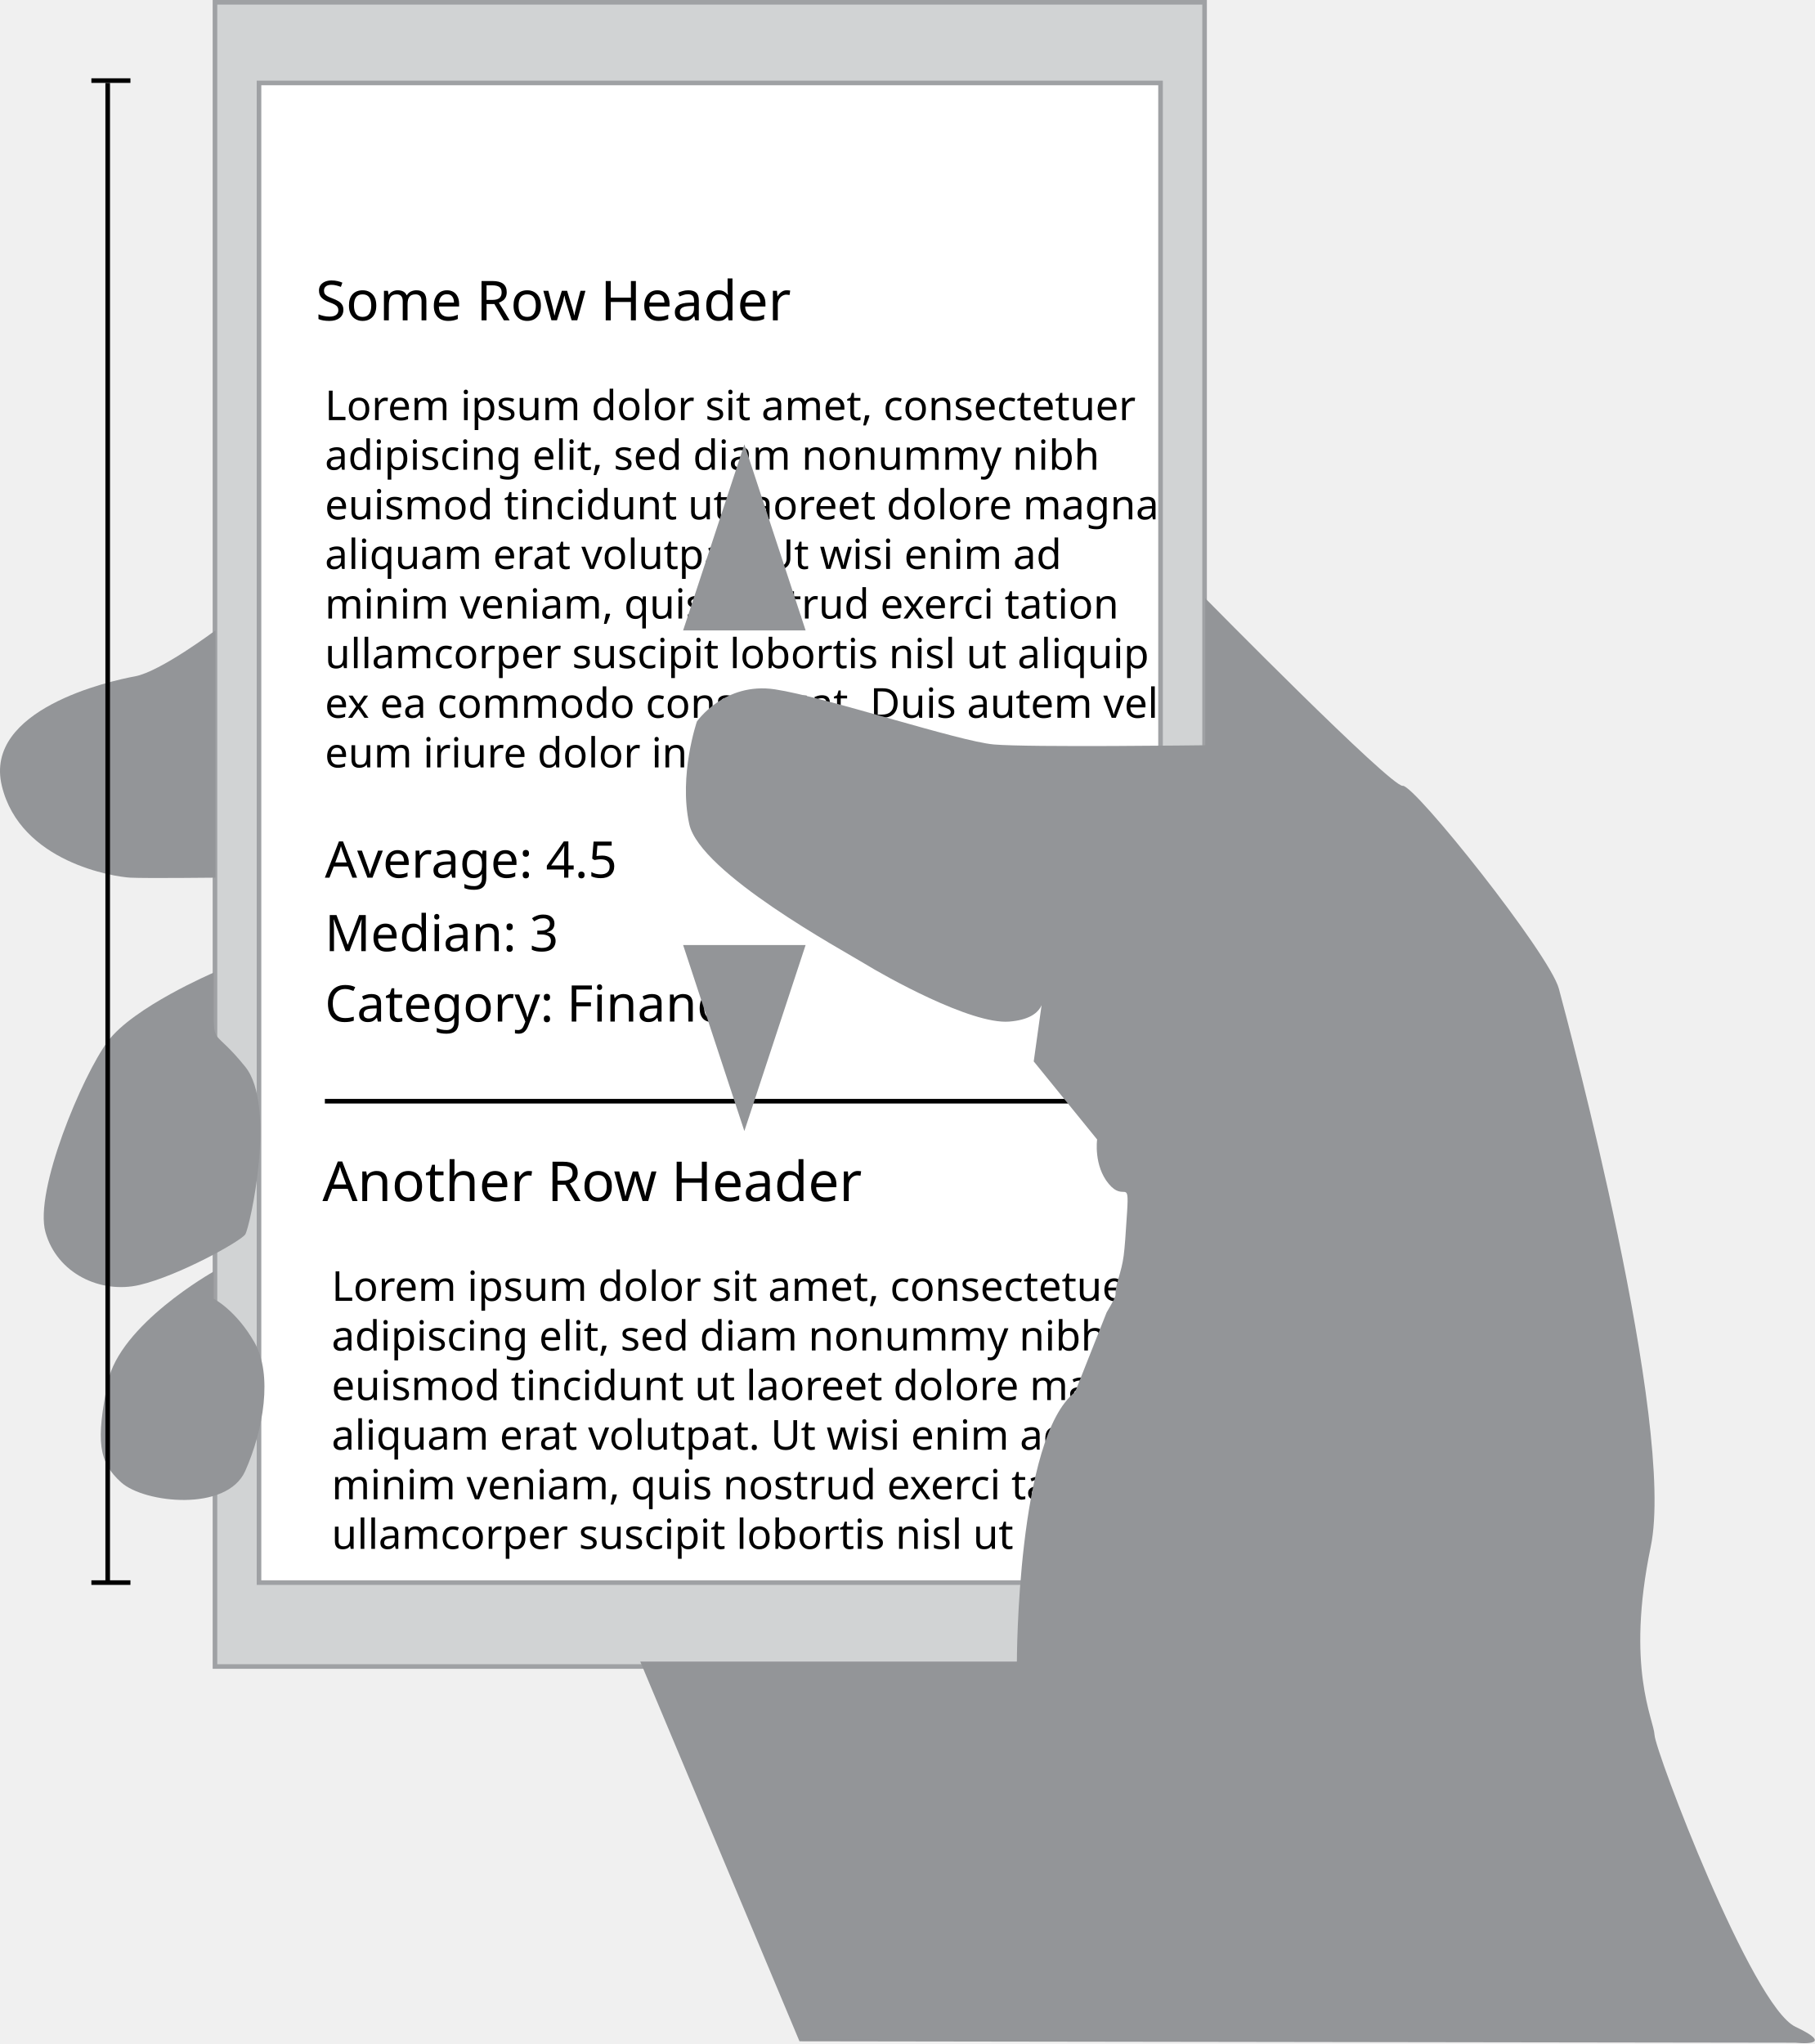
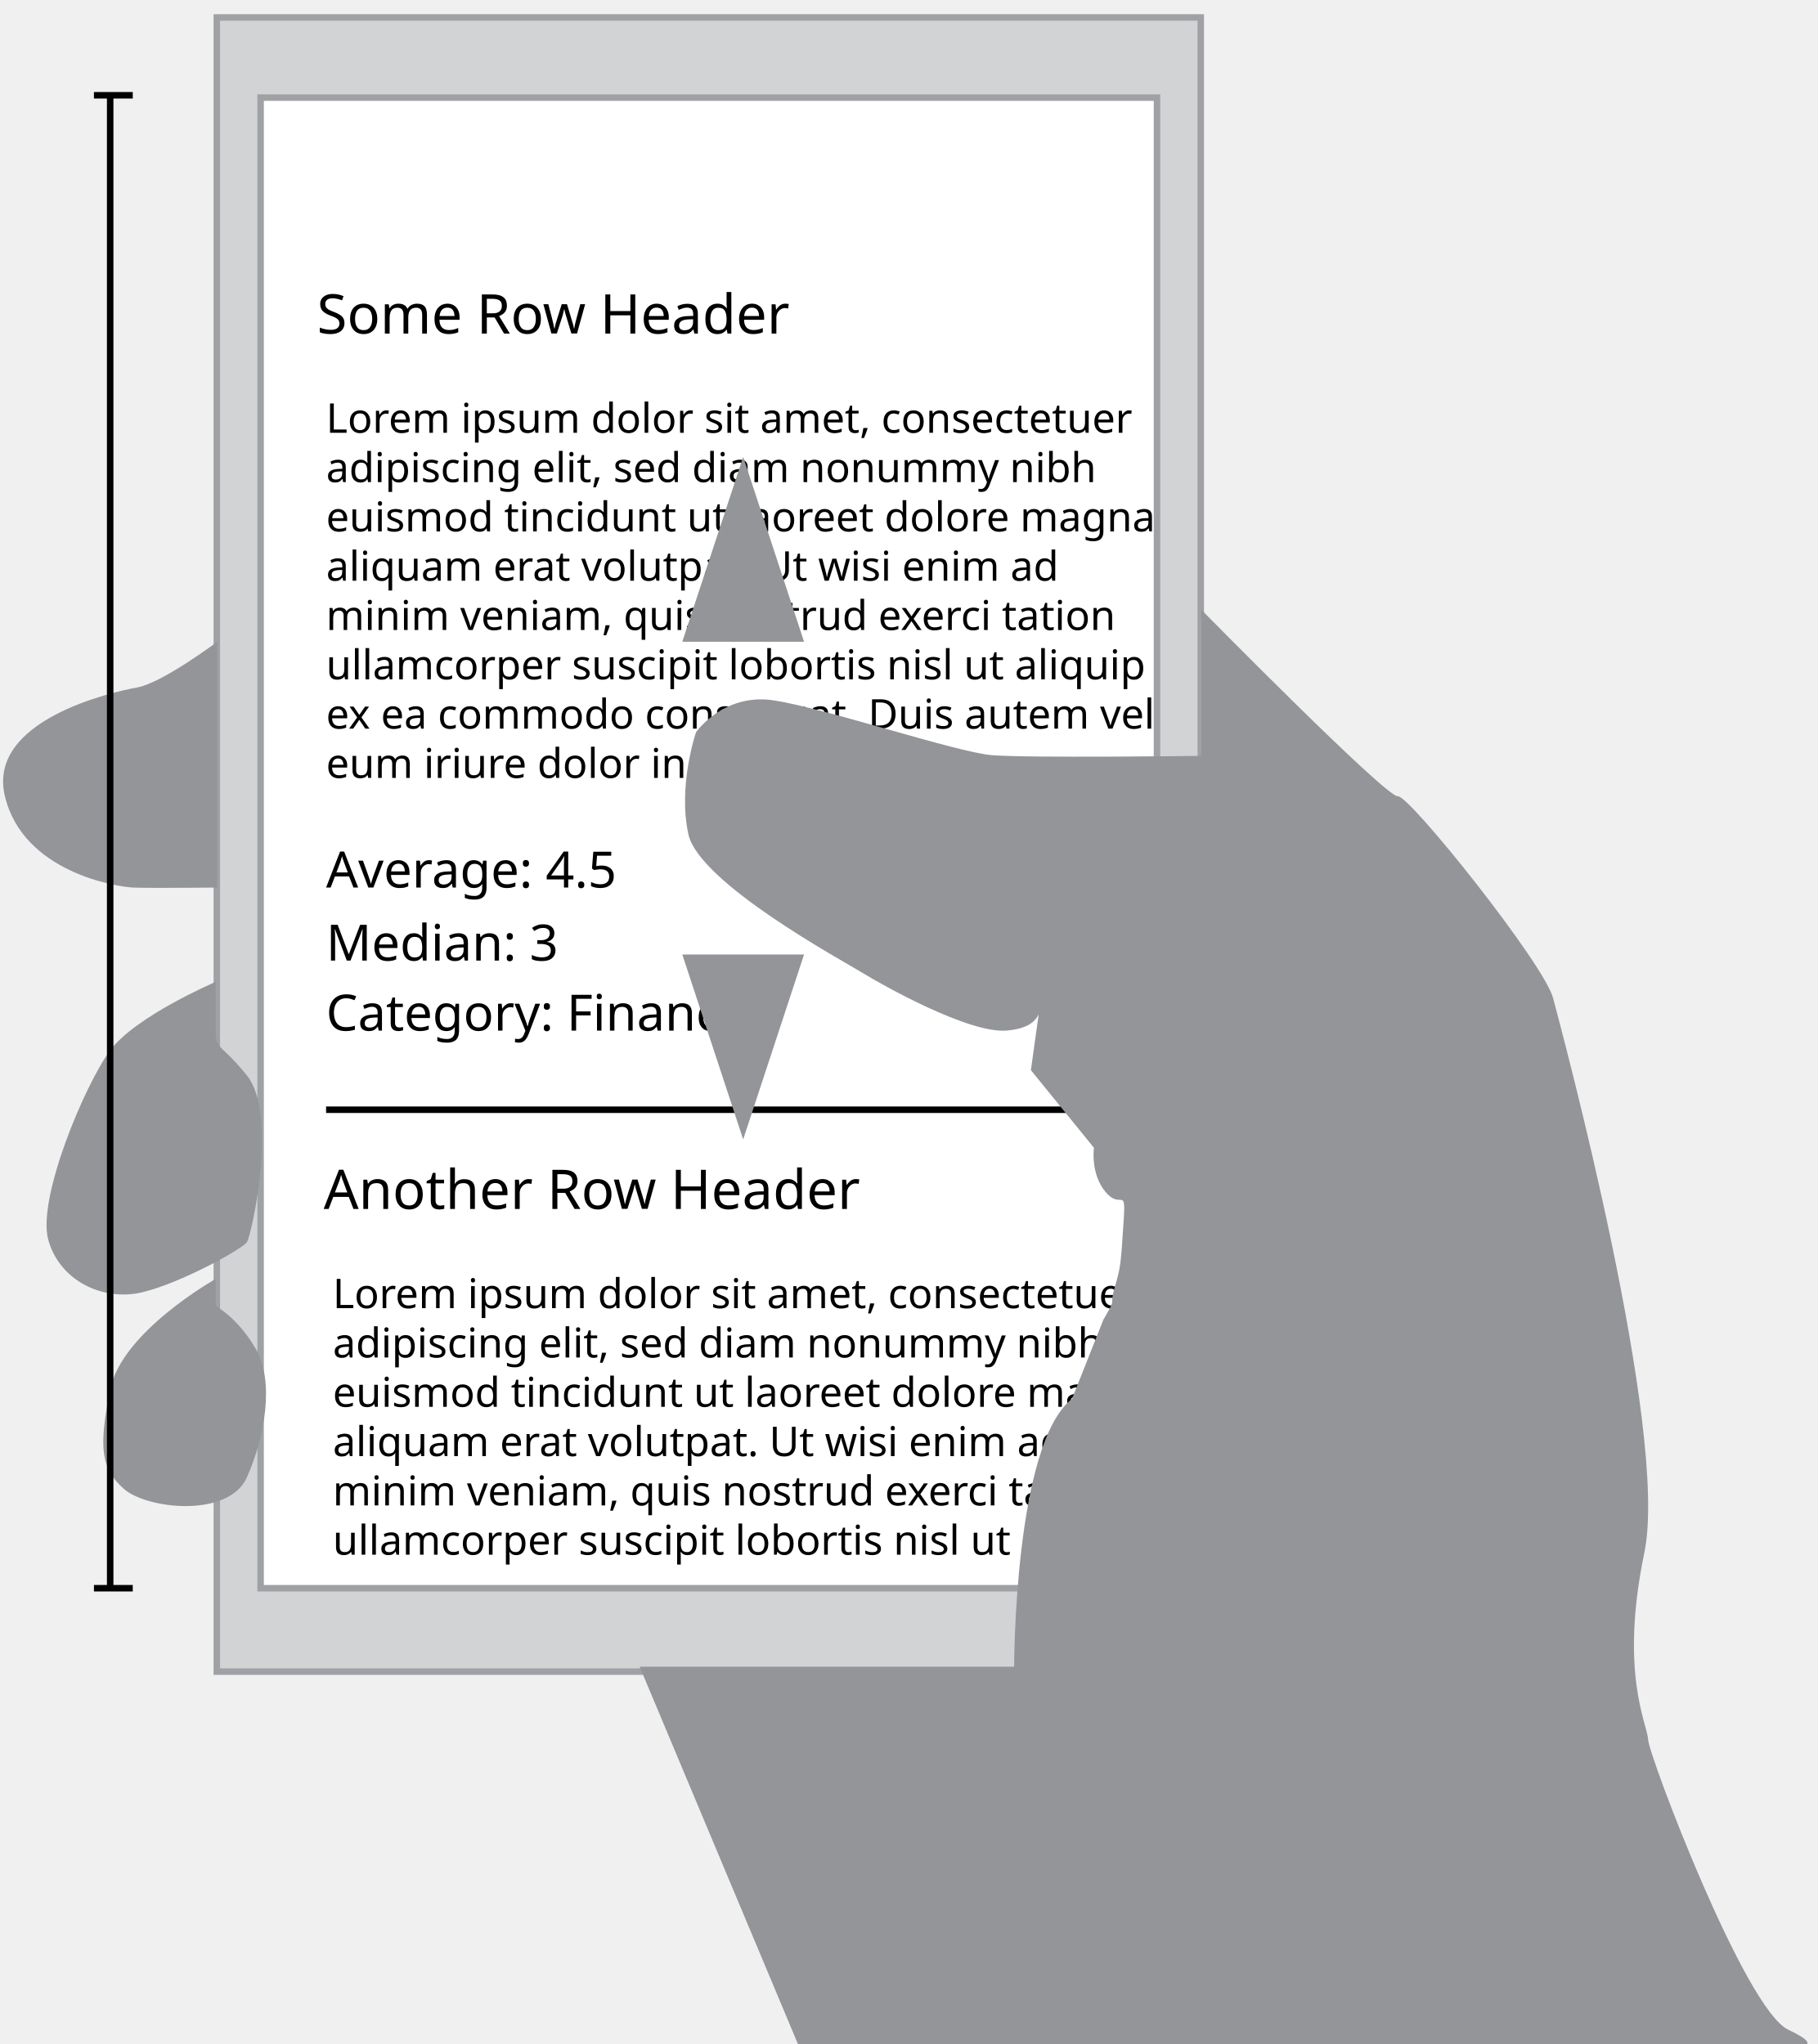
- <svg xmlns="http://www.w3.org/2000/svg" version="1.1" x="0px" y="0px" width="395px" height="445px" viewBox="0 0 395 445" overflow="visible" enable-background="new 0 0 395 445" xml:space="preserve">
+ <svg xmlns="http://www.w3.org/2000/svg" version="1.1" x="0px" y="0px" width="280px" height="315px" viewBox="-0.475 -2.189 280 315" overflow="visible" enable-background="new -0.475 -2.189 280 315" xml:space="preserve">
  <defs>
</defs>
-   <rect x="46.802" y="0.5" fill="#D1D3D4" stroke="#9FA1A4" stroke-miterlimit="10" width="215.458" height="362.317" />
-   <rect x="56.39" y="18.059" fill="#FFFFFF" stroke="#9FA1A4" stroke-miterlimit="10" width="196.281" height="326.489" />
-   <text transform="matrix(1 0 0 1 68.7295 69.7432)" font-family="'MyriadPro-Regular'" font-size="12">Some Row Header</text>
-   <rect x="70.729" y="85.077" fill="none" width="166.667" height="86" />
-   <text transform="matrix(1 0 0 1 70.7295 91.4673)">
-     <tspan x="0" y="0" font-family="'MyriadPro-Regular'" font-size="9">Lorem ipsum dolor sit amet, consectetuer </tspan>
-     <tspan x="0" y="10.8" font-family="'MyriadPro-Regular'" font-size="9">adipiscing elit, sed diam nonummy nibh </tspan>
-     <tspan x="0" y="21.6" font-family="'MyriadPro-Regular'" font-size="9">euismod tincidunt ut laoreet dolore magna </tspan>
-     <tspan x="0" y="32.4" font-family="'MyriadPro-Regular'" font-size="9">aliquam erat volutpat. Ut wisi enim ad </tspan>
-     <tspan x="0" y="43.2" font-family="'MyriadPro-Regular'" font-size="9">minim veniam, quis nostrud exerci tation </tspan>
-     <tspan x="0" y="54" font-family="'MyriadPro-Regular'" font-size="9">ullamcorper suscipit lobortis nisl ut aliquip </tspan>
-     <tspan x="0" y="64.8" font-family="'MyriadPro-Regular'" font-size="9">ex ea commodo consequat. Duis autem vel </tspan>
-     <tspan x="0" y="75.6" font-family="'MyriadPro-Regular'" font-size="9">eum iriure dolor in</tspan>
+   <rect x="32.929" y="0.5" fill="#D1D3D4" stroke="#9FA1A4" stroke-miterlimit="10" width="151.596" height="254.925" />
+   <rect x="39.676" y="12.854" fill="#FFFFFF" stroke="#9FA1A4" stroke-miterlimit="10" width="138.103" height="229.716" />
+   <text transform="matrix(1 0 0 1 48.3584 49.2197)" font-family="'MyriadPro-Regular'" font-size="8.443">Some Row Header</text>
+   <rect x="49.766" y="60.008" fill="none" width="117.265" height="60.509" />
+   <text transform="matrix(1 0 0 1 49.7656 64.5044)">
+     <tspan x="0" y="0" font-family="'MyriadPro-Regular'" font-size="6.332">Lorem ipsum dolor sit amet, consectetuer </tspan>
+     <tspan x="0" y="7.599" font-family="'MyriadPro-Regular'" font-size="6.332">adipiscing elit, sed diam nonummy nibh </tspan>
+     <tspan x="0" y="15.198" font-family="'MyriadPro-Regular'" font-size="6.332">euismod tincidunt ut laoreet dolore magna </tspan>
+     <tspan x="0" y="22.796" font-family="'MyriadPro-Regular'" font-size="6.332">aliquam erat volutpat. Ut wisi enim ad </tspan>
+     <tspan x="0" y="30.395" font-family="'MyriadPro-Regular'" font-size="6.332">minim veniam, quis nostrud exerci tation </tspan>
+     <tspan x="0" y="37.994" font-family="'MyriadPro-Regular'" font-size="6.332">ullamcorper suscipit lobortis nisl ut aliquip </tspan>
+     <tspan x="0" y="45.593" font-family="'MyriadPro-Regular'" font-size="6.332">ex ea commodo consequat. Duis autem vel </tspan>
+     <tspan x="0" y="53.192" font-family="'MyriadPro-Regular'" font-size="6.332">eum iriure dolor in</tspan>
  </text>
-   <text transform="matrix(1 0 0 1 70.7295 191.0767)" font-family="'MyriadPro-Regular'" font-size="11">Average: 4.5</text>
-   <text transform="matrix(1 0 0 1 70.7295 207.0767)" font-family="'MyriadPro-Regular'" font-size="11">Median: 3</text>
-   <text transform="matrix(1 0 0 1 70.7295 222.4106)" font-family="'MyriadPro-Regular'" font-size="11">Category: Finance</text>
-   <line fill="none" stroke="#000000" stroke-miterlimit="10" x1="70.729" y1="239.744" x2="237.396" y2="239.744" />
-   <text transform="matrix(1 0 0 1 70.1978 261.4819)" font-family="'MyriadPro-Regular'" font-size="12">Another Row Header</text>
-   <rect x="72.198" y="276.816" fill="none" width="166.667" height="67.731" />
-   <text transform="matrix(1 0 0 1 72.1978 283.2065)">
-     <tspan x="0" y="0" font-family="'MyriadPro-Regular'" font-size="9">Lorem ipsum dolor sit amet, consectetuer </tspan>
-     <tspan x="0" y="10.799" font-family="'MyriadPro-Regular'" font-size="9">adipiscing elit, sed diam nonummy nibh </tspan>
-     <tspan x="0" y="21.6" font-family="'MyriadPro-Regular'" font-size="9">euismod tincidunt ut laoreet dolore magna </tspan>
-     <tspan x="0" y="32.399" font-family="'MyriadPro-Regular'" font-size="9">aliquam erat volutpat. Ut wisi enim ad </tspan>
-     <tspan x="0" y="43.199" font-family="'MyriadPro-Regular'" font-size="9">minim veniam, quis nostrud exerci tation </tspan>
-     <tspan x="0" y="54" font-family="'MyriadPro-Regular'" font-size="9">ullamcorper suscipit lobortis nisl ut aliquip </tspan>
+   <text transform="matrix(1 0 0 1 49.7656 134.5889)" font-family="'MyriadPro-Regular'" font-size="7.74">Average: 4.5</text>
+   <text transform="matrix(1 0 0 1 49.7656 145.8467)" font-family="'MyriadPro-Regular'" font-size="7.74">Median: 3</text>
+   <text transform="matrix(1 0 0 1 49.7656 156.6367)" font-family="'MyriadPro-Regular'" font-size="7.74">Category: Finance</text>
+   <line fill="none" stroke="#000000" stroke-miterlimit="10" x1="49.765" y1="168.831" x2="167.032" y2="168.831" />
+   <text transform="matrix(1 0 0 1 49.3916 184.126)" font-family="'MyriadPro-Regular'" font-size="8.443">Another Row Header</text>
+   <rect x="50.798" y="194.916" fill="none" width="117.266" height="47.654" />
+   <text transform="matrix(1 0 0 1 50.7983 199.4121)">
+     <tspan x="0" y="0" font-family="'MyriadPro-Regular'" font-size="6.332">Lorem ipsum dolor sit amet, consectetuer </tspan>
+     <tspan x="0" y="7.599" font-family="'MyriadPro-Regular'" font-size="6.332">adipiscing elit, sed diam nonummy nibh </tspan>
+     <tspan x="0" y="15.197" font-family="'MyriadPro-Regular'" font-size="6.332">euismod tincidunt ut laoreet dolore magna </tspan>
+     <tspan x="0" y="22.796" font-family="'MyriadPro-Regular'" font-size="6.332">aliquam erat volutpat. Ut wisi enim ad </tspan>
+     <tspan x="0" y="30.396" font-family="'MyriadPro-Regular'" font-size="6.332">minim veniam, quis nostrud exerci tation </tspan>
+     <tspan x="0" y="37.994" font-family="'MyriadPro-Regular'" font-size="6.332">ullamcorper suscipit lobortis nisl ut aliquip </tspan>
  </text>
-   <path fill="#939598" d="M240.928,285.744c3.218-5.5,1.134-2.334,2.468-7s1.334-4.666,2-15c0.473-7.338-0.667-2-4-6  s-2.531-9.666-2.531-9.666l-13.802-17l2-14.334c0,0,1.001,5-7.333,5.667s-27.251-10.001-31.584-12.667s-35.75-19.666-38.083-30.333  s1.667-22.333,1.667-22.333s6-8.667,17-7s39.999,11.333,47.666,12s46,0.167,46,0.167v-32c0,0,40.5,41.167,43,40.833  s32,36.667,34,44.167s25.5,95,20,121.5s0.664,37.5,0.832,41s21.168,59,30.668,63.5s0,3.479,0,3.479l-216.833-0.312l-34.667-82.667  h82c0,0,0-48.75,12.667-58.667" />
-   <path fill="#939598" d="M46.896,137.244c0,0-12,9-17.5,10s-33,7.167-29,23.833s24.5,19.833,28,20s18.5,0,18.5,0V137.244z" />
-   <path fill="#939598" d="M46.531,211.744c0,0-17.53,7.5-23.083,15s-16.052,32.5-13.552,41.5s12,13.5,20.5,11.5s22-9.5,23-11  s6.865-28,0-36.5s-6.865-4.5-6.865-12.5S46.531,211.744,46.531,211.744z" />
-   <path fill="#939598" d="M46.531,276.816c0,0-20.53,11.506-23.083,24.217s-2.052,17.211,2.948,21.711s23,6.5,27-2.5s6-21,2-28  s-8.865-9.5-8.865-9.5V276.816z" />
-   <polygon fill="#939598" points="148.729,137.244 175.396,137.244 162.063,96.744 " />
-   <polygon fill="#939598" points="175.396,205.744 148.729,205.744 162.062,246.244 " />
-   <line fill="none" stroke="#000000" stroke-miterlimit="10" x1="23.448" y1="18.059" x2="23.448" y2="344.547" />
-   <line fill="none" stroke="#000000" stroke-miterlimit="10" x1="19.896" y1="344.547" x2="28.396" y2="344.547" />
-   <line fill="none" stroke="#000000" stroke-miterlimit="10" x1="19.896" y1="17.547" x2="28.396" y2="17.547" />
+   <path fill="#939598" d="M169.517,201.196c2.264-3.87,0.797-1.643,1.735-4.926c0.938-3.282,0.938-3.282,1.407-10.553  c0.333-5.163-0.47-1.407-2.814-4.222s-1.78-6.802-1.78-6.802l-9.712-11.961l1.408-10.085c0,0,0.704,3.518-5.16,3.986  c-5.863,0.47-19.173-7.036-22.222-8.912c-3.049-1.875-25.154-13.837-26.795-21.342c-1.643-7.506,1.172-15.714,1.172-15.714  s4.222-6.098,11.962-4.925c7.739,1.172,28.143,7.975,33.537,8.443s32.365,0.117,32.365,0.117V91.787c0,0,28.496,28.965,30.255,28.73  s22.516,25.799,23.923,31.075c1.406,5.276,17.941,66.842,14.071,85.487c-3.869,18.645,0.468,26.385,0.586,28.848  c0.118,2.462,14.894,41.512,21.578,44.678c6.684,3.166,0,2.447,0,2.447l-152.563-0.219L98.079,254.67h57.694  c0,0,0-34.301,8.913-41.278" />
+   <path fill="#939598" d="M32.996,96.712c0,0-8.443,6.332-12.312,7.036c-3.87,0.704-23.219,5.042-20.404,16.769  c2.814,11.727,17.238,13.954,19.701,14.071c2.462,0.118,13.016,0,13.016,0V96.712z" />
+   <path fill="#939598" d="M32.739,149.13c0,0-12.334,5.277-16.24,10.555c-3.907,5.276-11.294,22.866-9.536,29.199  c1.759,6.332,8.443,9.499,14.424,8.091c5.98-1.407,15.479-6.684,16.183-7.739s4.831-19.701,0-25.682s-4.831-3.166-4.831-8.795  S32.739,149.13,32.739,149.13z" />
+   <path fill="#939598" d="M32.739,194.915c0,0-14.445,8.096-16.24,17.038c-1.796,8.944-1.444,12.11,2.073,15.276  c3.518,3.166,16.183,4.573,18.998-1.759s4.222-14.776,1.407-19.701c-2.814-4.926-6.238-6.685-6.238-6.685V194.915z" />
+   <polygon fill="#939598" points="104.646,96.712 123.408,96.712 114.027,68.217 " />
+   <polygon fill="#939598" points="123.408,144.908 104.646,144.908 114.026,173.404 " />
+   <line fill="none" stroke="#000000" stroke-miterlimit="10" x1="16.499" y1="12.854" x2="16.499" y2="242.57" />
+   <line fill="none" stroke="#000000" stroke-miterlimit="10" x1="13.999" y1="242.57" x2="19.979" y2="242.57" />
+   <line fill="none" stroke="#000000" stroke-miterlimit="10" x1="13.999" y1="12.494" x2="19.979" y2="12.494" />
</svg>
